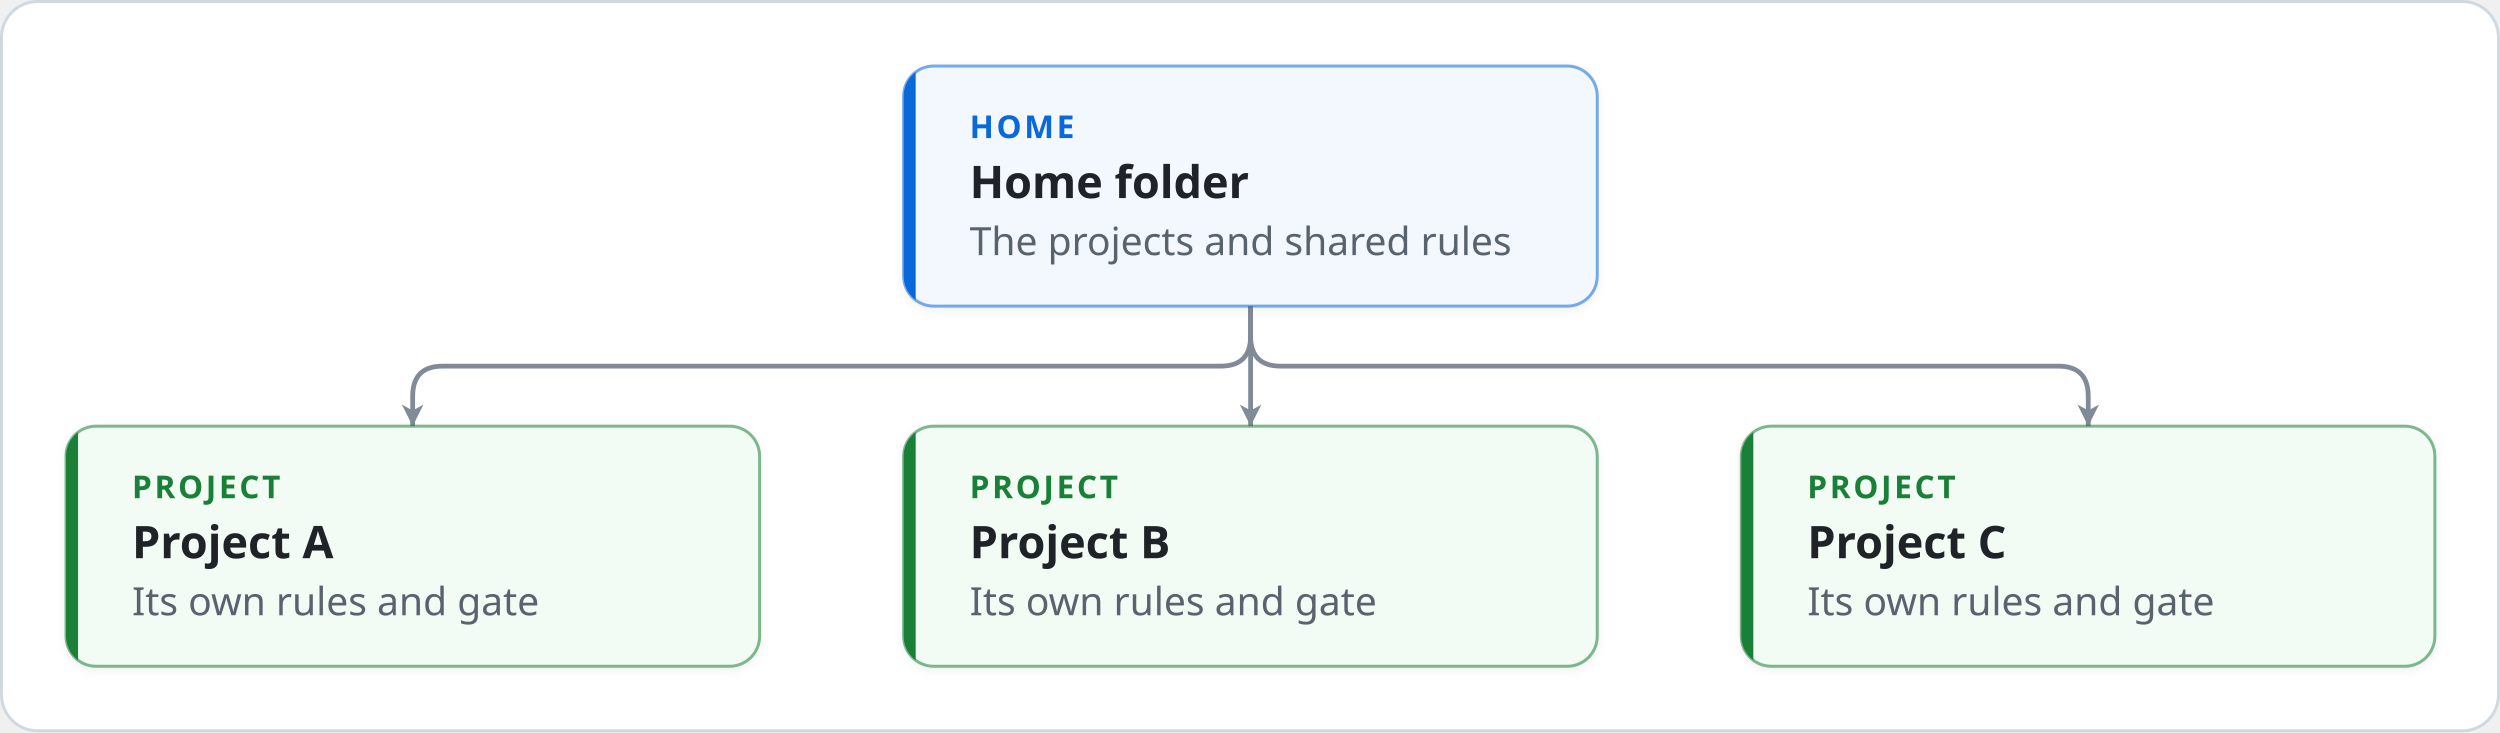
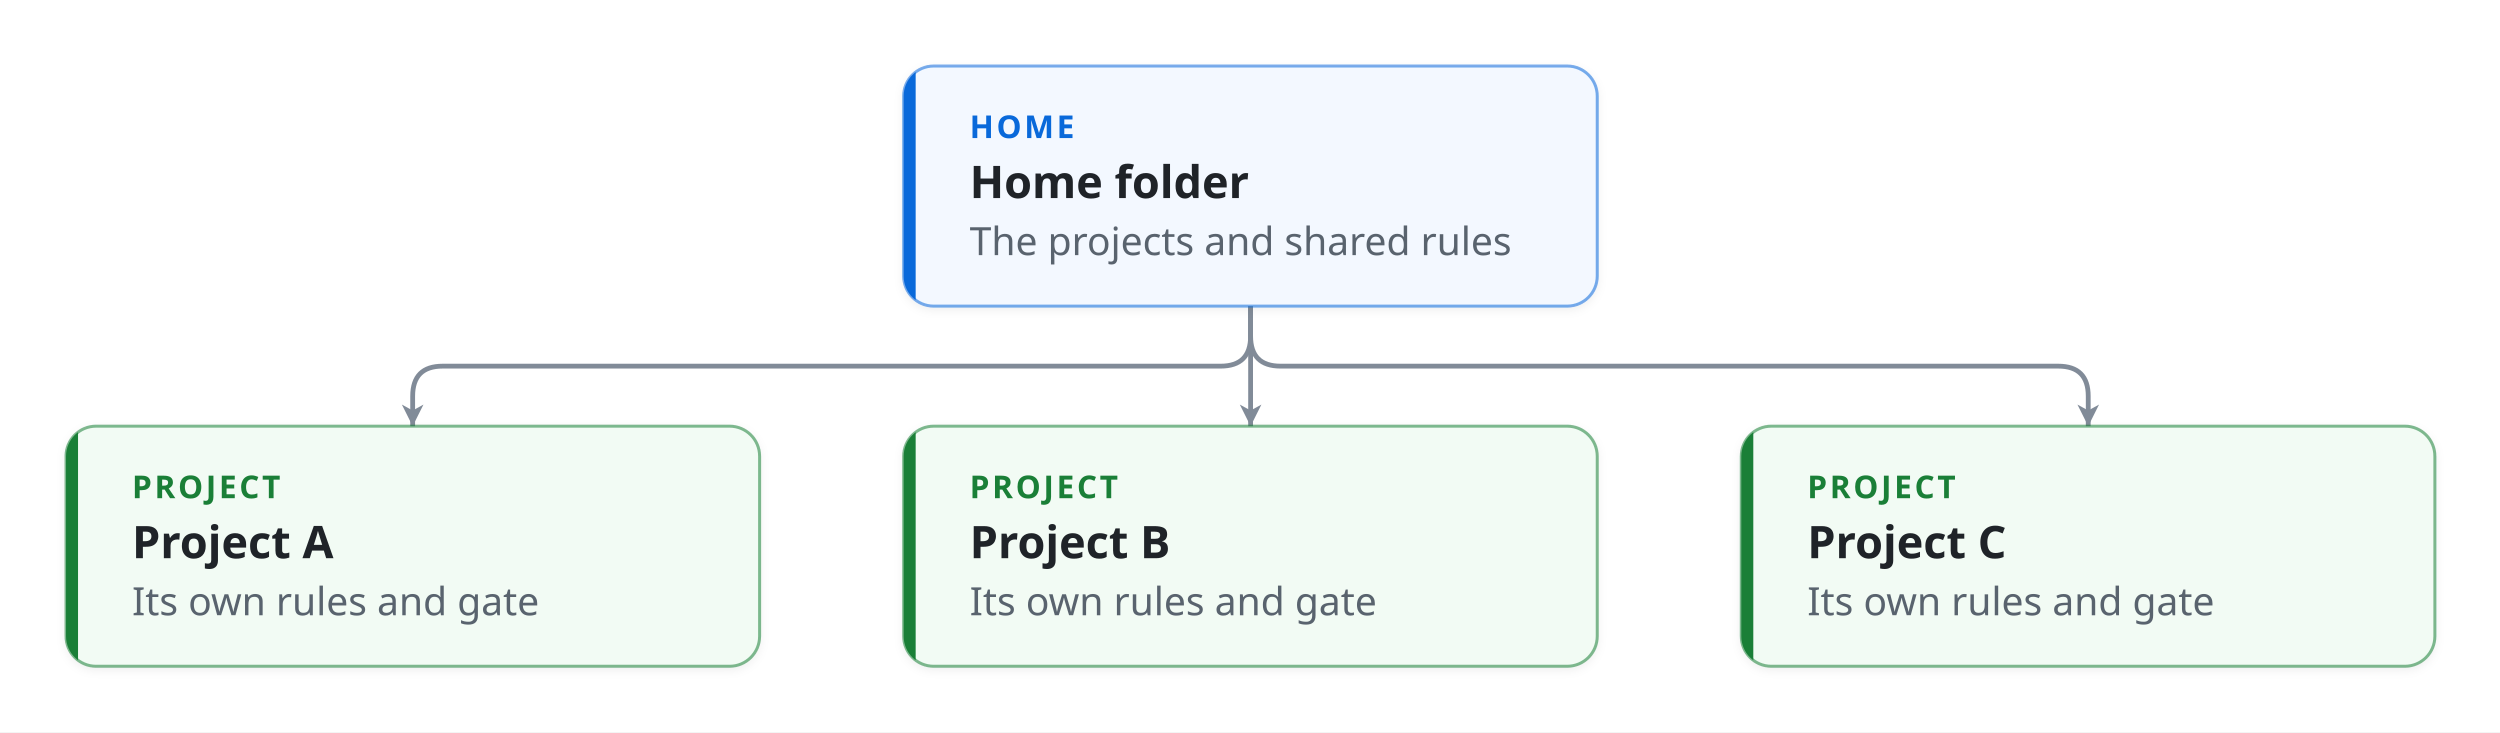
<svg xmlns="http://www.w3.org/2000/svg" viewBox="-22 -22 833 244" width="833" height="244" role="img" aria-labelledby="title desc" font-family="-apple-system, BlinkMacSystemFont, 'Segoe UI', 'Noto Sans', Helvetica, Arial, sans-serif">
  <defs>
    <marker id="arrow-plain" viewBox="0 0 10 10" refX="9" refY="5" markerWidth="9" markerHeight="9" markerUnits="userSpaceOnUse" orient="auto-start-reverse">
      <path d="M1,1 L9,5 L1,9 L3.2,5 z" fill="#818b98" />
    </marker>
    <marker id="arrow-fail" viewBox="0 0 10 10" refX="9" refY="5" markerWidth="9" markerHeight="9" markerUnits="userSpaceOnUse" orient="auto-start-reverse">
      <path d="M1,1 L9,5 L1,9 L3.2,5 z" fill="#cf222e" />
    </marker>
    <marker id="arrow-pass" viewBox="0 0 10 10" refX="9" refY="5" markerWidth="9" markerHeight="9" markerUnits="userSpaceOnUse" orient="auto-start-reverse">
      <path d="M1,1 L9,5 L1,9 L3.2,5 z" fill="#1a7f37" />
    </marker>
    <filter id="shadow" x="-10%" y="-10%" width="120%" height="140%">
      <feDropShadow dx="0" dy="1" stdDeviation="1.6" flood-color="#1f2328" flood-opacity="0.07" />
    </filter>
  </defs>
-   <rect x="-21.5" y="-21.5" width="832" height="243" rx="12" fill="#ffffff" stroke="#d1d9e0" />
+   <rect x="-22" y="-22" width="833" height="244" fill="#ffffff" />
  <path d="M394.7,80.0 L394.7,90.0 Q394.7,100.0 384.7,100.0 L125.5,100.0 Q115.5,100.0 115.5,110.0 L115.5,120.0" fill="none" stroke="#818b98" stroke-width="1.6" stroke-linecap="round" stroke-linejoin="round" marker-end="url(#arrow-plain)" />
  <path d="M394.7,80.0 L394.7,120.0" fill="none" stroke="#818b98" stroke-width="1.6" stroke-linecap="round" stroke-linejoin="round" marker-end="url(#arrow-plain)" />
  <path d="M394.7,80.0 L394.7,90.0 Q394.7,100.0 404.7,100.0 L663.8,100.0 Q673.8,100.0 673.8,110.0 L673.8,120.0" fill="none" stroke="#818b98" stroke-width="1.6" stroke-linecap="round" stroke-linejoin="round" marker-end="url(#arrow-plain)" />
  <rect x="279.1" y="0.0" width="231.1" height="80.0" rx="10" fill="#f3f8ff" stroke="#0969da" stroke-opacity="0.55" stroke-width="1" filter="url(#shadow)" />
  <clipPath id="clip0">
    <rect x="279.1" y="0.0" width="231.1" height="80.0" rx="10" />
  </clipPath>
  <rect x="279.1" y="0.0" width="4" height="80.0" fill="#0969da" clip-path="url(#clip0)" />
  <text x="301.1" y="24.0" font-size="10.5" font-weight="700" letter-spacing="0.9" fill="#0969da">HOME</text>
  <text x="301.1" y="44.0" font-size="15" font-weight="600" fill="#1f2328">Home folder</text>
  <text x="301.1" y="63.0" font-size="13" fill="#59636e">The projects and shared rules</text>
  <rect x="0.0" y="120.0" width="231.1" height="80.0" rx="10" fill="#f2fbf4" stroke="#1a7f37" stroke-opacity="0.55" stroke-width="1" filter="url(#shadow)" />
  <clipPath id="clip1">
    <rect x="0.0" y="120.0" width="231.1" height="80.0" rx="10" />
  </clipPath>
  <rect x="0.0" y="120.0" width="4" height="80.0" fill="#1a7f37" clip-path="url(#clip1)" />
  <text x="22.0" y="144.0" font-size="10.5" font-weight="700" letter-spacing="0.9" fill="#1a7f37">PROJECT</text>
  <text x="22.0" y="164.0" font-size="15" font-weight="600" fill="#1f2328">Project A</text>
  <text x="22.0" y="183.0" font-size="13" fill="#59636e">Its own rules and gate</text>
  <rect x="279.1" y="120.0" width="231.1" height="80.0" rx="10" fill="#f2fbf4" stroke="#1a7f37" stroke-opacity="0.55" stroke-width="1" filter="url(#shadow)" />
  <clipPath id="clip2">
    <rect x="279.1" y="120.0" width="231.1" height="80.0" rx="10" />
  </clipPath>
  <rect x="279.1" y="120.0" width="4" height="80.0" fill="#1a7f37" clip-path="url(#clip2)" />
  <text x="301.1" y="144.0" font-size="10.5" font-weight="700" letter-spacing="0.9" fill="#1a7f37">PROJECT</text>
  <text x="301.1" y="164.0" font-size="15" font-weight="600" fill="#1f2328">Project B</text>
  <text x="301.1" y="183.0" font-size="13" fill="#59636e">Its own rules and gate</text>
  <rect x="558.2" y="120.0" width="231.1" height="80.0" rx="10" fill="#f2fbf4" stroke="#1a7f37" stroke-opacity="0.55" stroke-width="1" filter="url(#shadow)" />
  <clipPath id="clip3">
    <rect x="558.2" y="120.0" width="231.1" height="80.0" rx="10" />
  </clipPath>
  <rect x="558.2" y="120.0" width="4" height="80.0" fill="#1a7f37" clip-path="url(#clip3)" />
  <text x="580.2" y="144.0" font-size="10.5" font-weight="700" letter-spacing="0.9" fill="#1a7f37">PROJECT</text>
  <text x="580.2" y="164.0" font-size="15" font-weight="600" fill="#1f2328">Project C</text>
  <text x="580.2" y="183.0" font-size="13" fill="#59636e">Its own rules and gate</text>
</svg>
